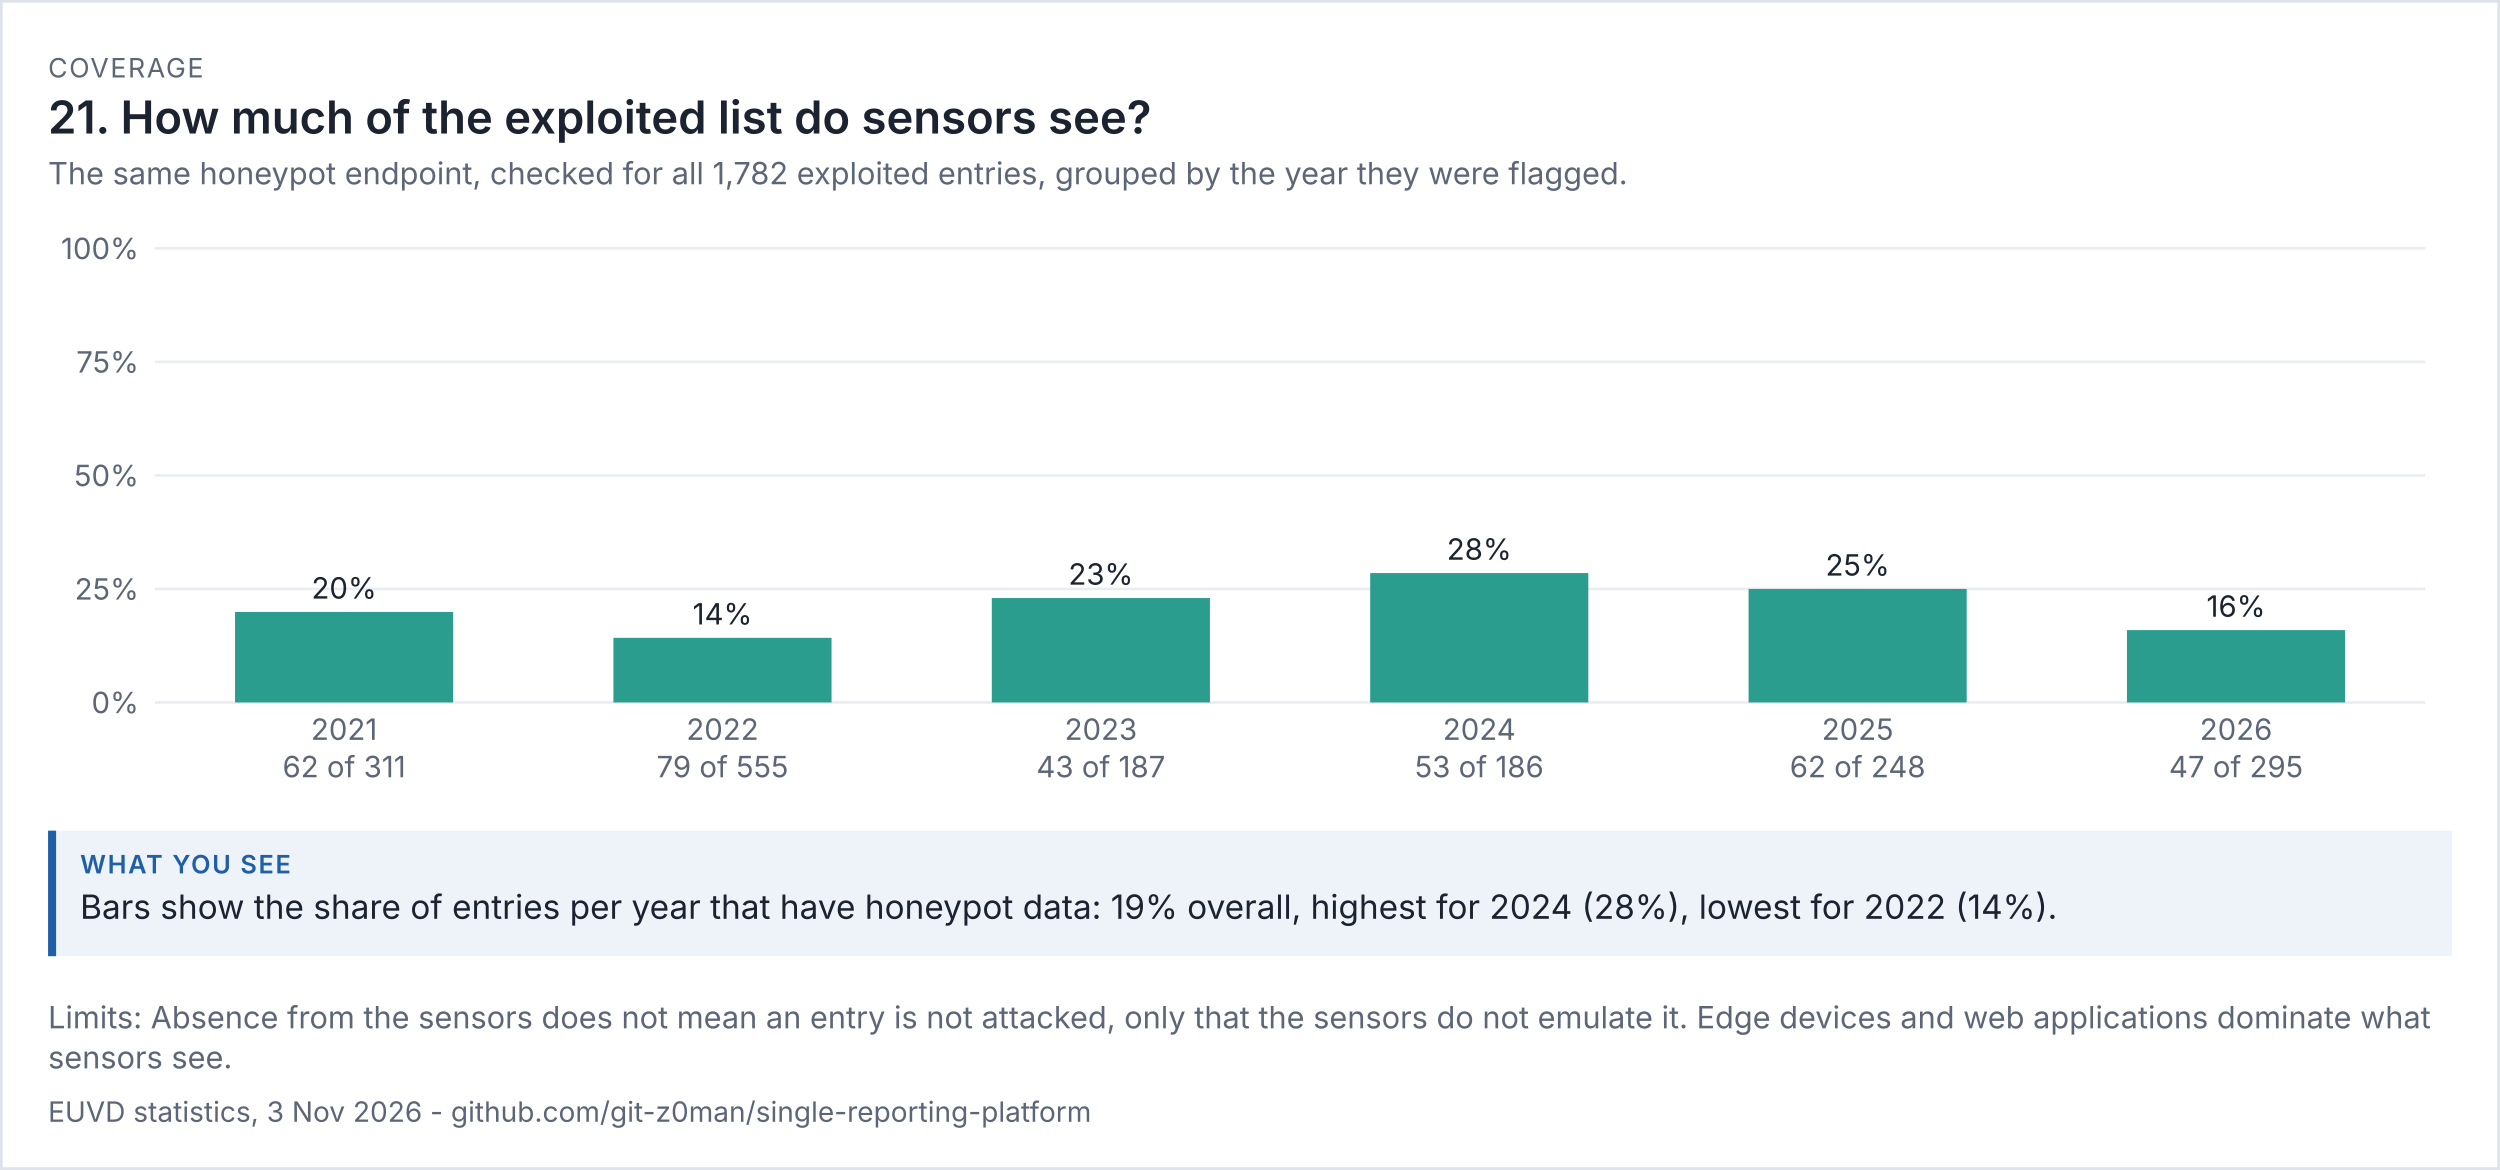
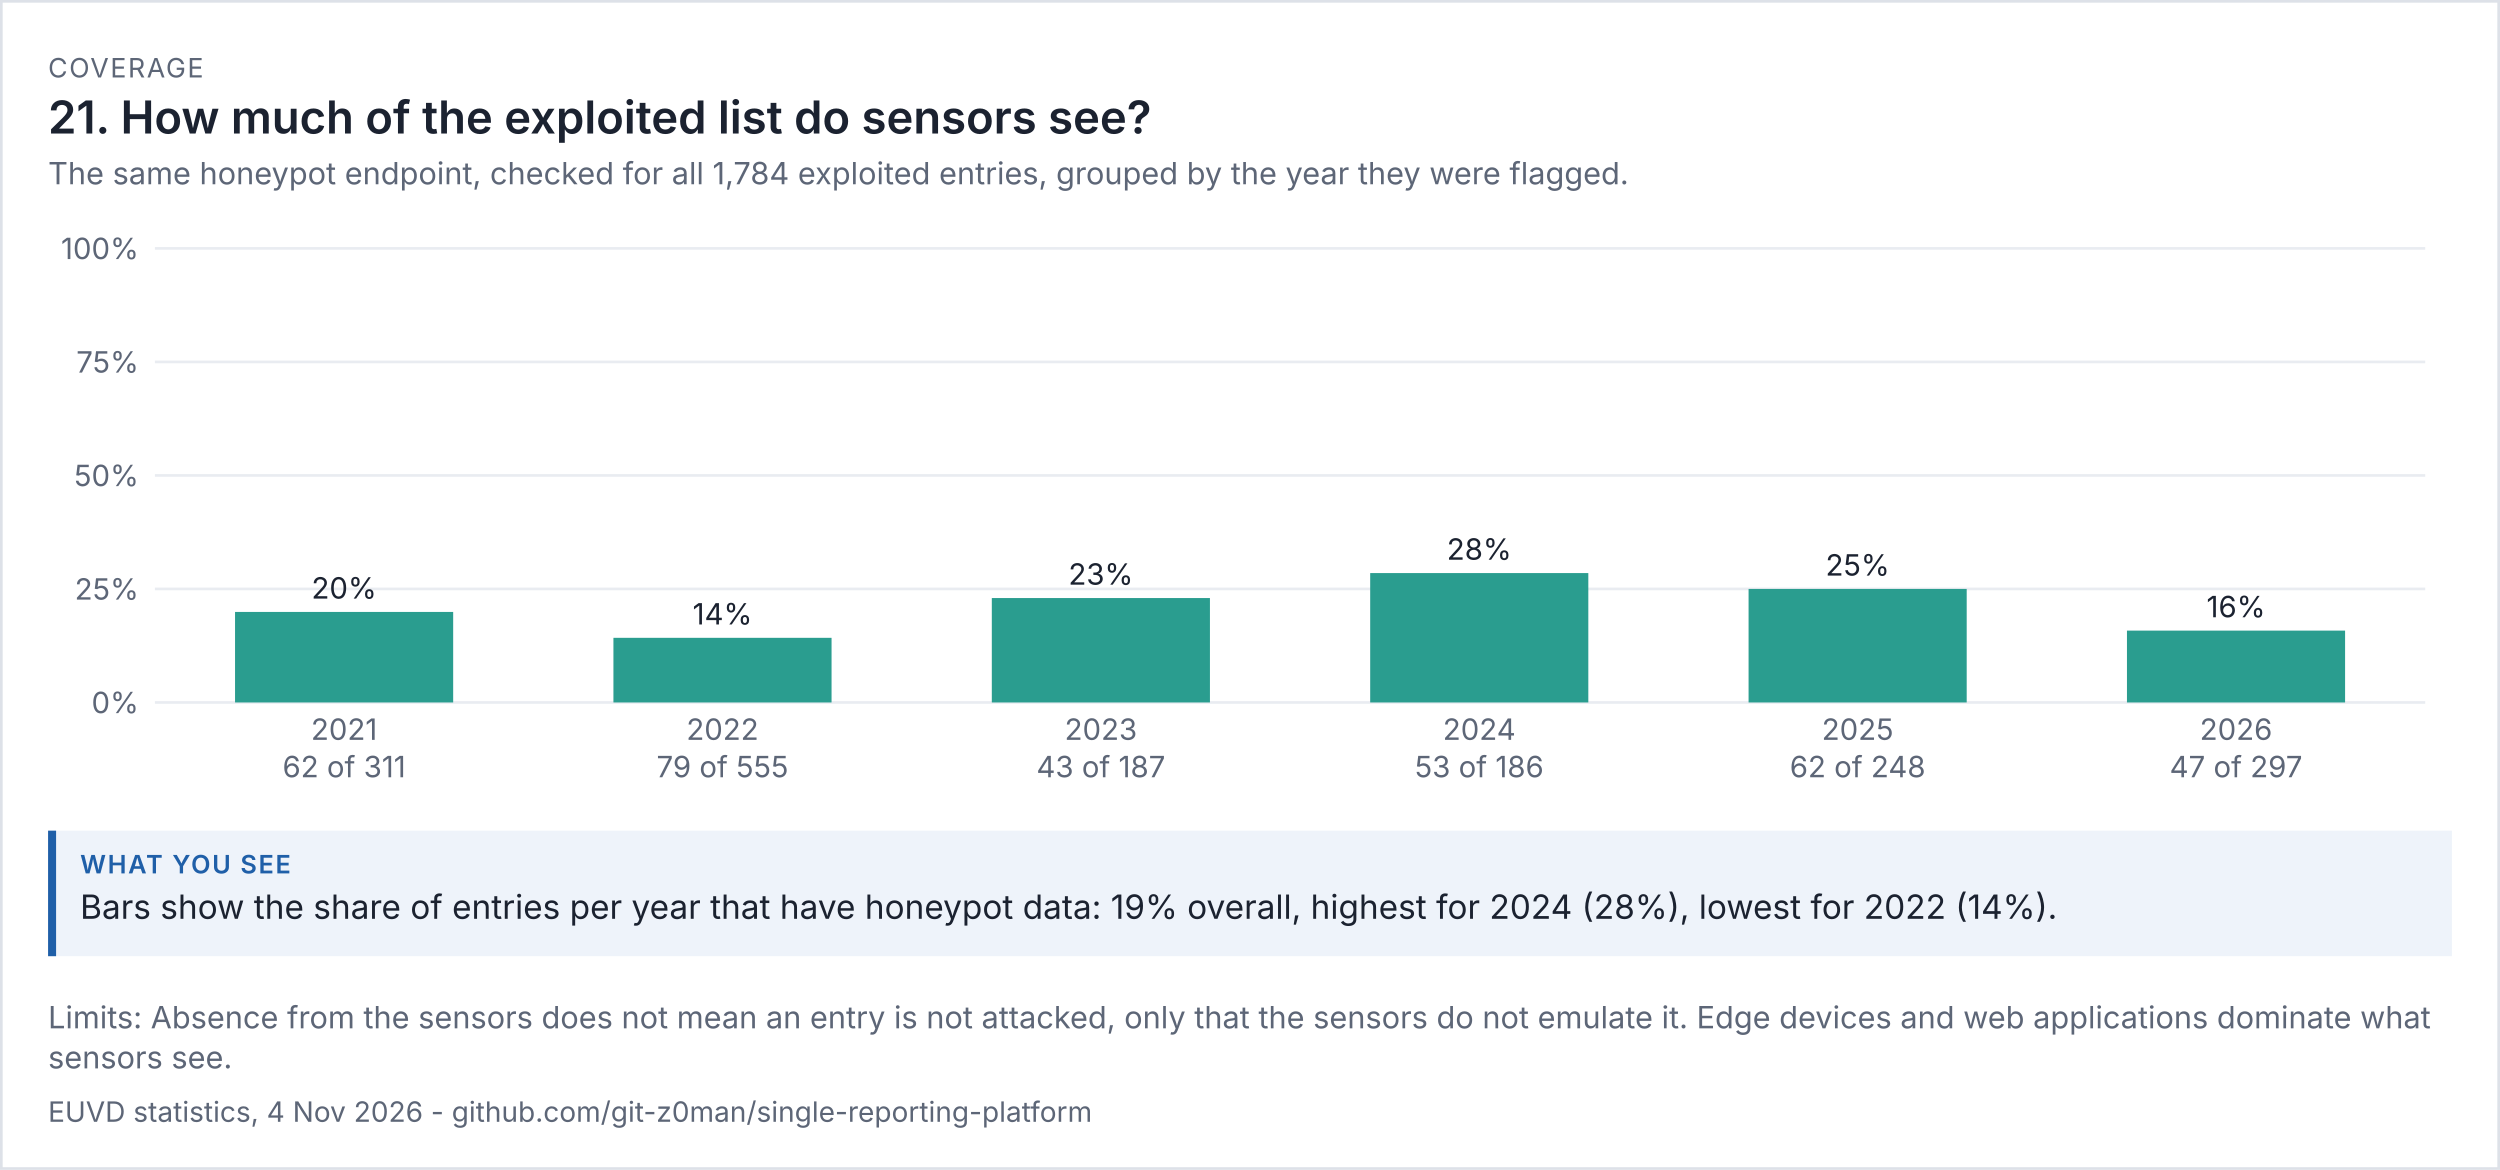
<svg xmlns="http://www.w3.org/2000/svg" viewBox="0 0 936 438" width="936" height="438" font-family="system-ui,-apple-system,'Segoe UI',sans-serif">
  <rect width="100%" height="100%" fill="#ffffff" />
  <rect x="0.5" y="0.5" width="935" height="437" fill="none" stroke="#dde1e8" />
  <text x="18" y="29" font-size="10" letter-spacing="0.6" fill="#5d6677">COVERAGE</text>
  <text x="18" y="50" font-size="17" fill="#1b2230" font-weight="600">21. How much of the exploited list do sensors see?</text>
-   <text x="18" y="69" font-size="11.5" fill="#5d6677">The same honeypot endpoint, checked for all 1,782 exploited entries, grouped by the year they were flagged.</text>
+   <text x="18" y="69" font-size="11.5" fill="#5d6677">The same honeypot endpoint, checked for all 1,784 exploited entries, grouped by the year they were flagged.</text>
  <g transform="translate(18,79) scale(1)" font-size="11">
    <svg viewBox="0 0 900 220" role="img" width="900" height="220">
      <g>
        <line x1="40" x2="890" y1="184" y2="184" stroke="rgb(233, 236, 241)" />
        <text x="34" y="188" text-anchor="end" fill="rgb(93, 102, 119)">0%</text>
        <line x1="40" x2="890" y1="141.5" y2="141.5" stroke="rgb(233, 236, 241)" />
        <text x="34" y="145.5" text-anchor="end" fill="rgb(93, 102, 119)">25%</text>
        <line x1="40" x2="890" y1="99" y2="99" stroke="rgb(233, 236, 241)" />
        <text x="34" y="103" text-anchor="end" fill="rgb(93, 102, 119)">50%</text>
        <line x1="40" x2="890" y1="56.5" y2="56.5" stroke="rgb(233, 236, 241)" />
        <text x="34" y="60.5" text-anchor="end" fill="rgb(93, 102, 119)">75%</text>
        <line x1="40" x2="890" y1="14" y2="14" stroke="rgb(233, 236, 241)" />
        <text x="34" y="18" text-anchor="end" fill="rgb(93, 102, 119)">100%</text>
        <rect x="70" y="150.109" width="81.667" height="33.891" fill="rgb(42, 157, 143)" />
        <text x="110.833" y="145.109" text-anchor="middle" class="t" fill="rgb(27, 34, 48)">20%</text>
        <text x="110.833" y="198" text-anchor="middle" fill="rgb(93, 102, 119)">2021</text>
        <text x="110.833" y="212" text-anchor="middle" fill="rgb(93, 102, 119)">62 of 311</text>
        <rect x="211.667" y="159.802" width="81.667" height="24.198" fill="rgb(42, 157, 143)" />
        <text x="252.5" y="154.802" text-anchor="middle" class="t" fill="rgb(27, 34, 48)">14%</text>
        <text x="252.5" y="198" text-anchor="middle" fill="rgb(93, 102, 119)">2022</text>
        <text x="252.5" y="212" text-anchor="middle" fill="rgb(93, 102, 119)">79 of 555</text>
        <rect x="353.333" y="144.909" width="81.667" height="39.091" fill="rgb(42, 157, 143)" />
        <text x="394.167" y="139.909" text-anchor="middle" class="t" fill="rgb(27, 34, 48)">23%</text>
        <text x="394.167" y="198" text-anchor="middle" fill="rgb(93, 102, 119)">2023</text>
        <text x="394.167" y="212" text-anchor="middle" fill="rgb(93, 102, 119)">43 of 187</text>
        <rect x="495" y="135.559" width="81.667" height="48.441" fill="rgb(42, 157, 143)" />
        <text x="535.833" y="130.559" text-anchor="middle" class="t" fill="rgb(27, 34, 48)">28%</text>
        <text x="535.833" y="198" text-anchor="middle" fill="rgb(93, 102, 119)">2024</text>
        <text x="535.833" y="212" text-anchor="middle" fill="rgb(93, 102, 119)">53 of 186</text>
        <rect x="636.667" y="141.5" width="81.667" height="42.5" fill="rgb(42, 157, 143)" />
        <text x="677.5" y="136.5" text-anchor="middle" class="t" fill="rgb(27, 34, 48)">25%</text>
        <text x="677.5" y="198" text-anchor="middle" fill="rgb(93, 102, 119)">2025</text>
        <text x="677.5" y="212" text-anchor="middle" fill="rgb(93, 102, 119)">62 of 248</text>
-         <rect x="778.333" y="156.915" width="81.667" height="27.085" fill="rgb(42, 157, 143)" />
-         <text x="819.167" y="151.915" text-anchor="middle" class="t" fill="rgb(27, 34, 48)">16%</text>
+         <rect x="778.333" y="157.098" width="81.667" height="26.902" fill="rgb(42, 157, 143)" />
+         <text x="819.167" y="152.098" text-anchor="middle" class="t" fill="rgb(27, 34, 48)">16%</text>
        <text x="819.167" y="198" text-anchor="middle" fill="rgb(93, 102, 119)">2026</text>
-         <text x="819.167" y="212" text-anchor="middle" fill="rgb(93, 102, 119)">47 of 295</text>
+         <text x="819.167" y="212" text-anchor="middle" fill="rgb(93, 102, 119)">47 of 297</text>
      </g>
    </svg>
  </g>
  <rect x="18" y="311" width="900" height="47" fill="#eef3fa" />
  <rect x="18" y="311" width="3" height="47" fill="#1f5fa8" />
  <text x="30" y="327" font-size="9.5" letter-spacing="0.6" font-weight="600" fill="#1f5fa8">WHAT YOU SEE</text>
  <text x="30" y="344" font-size="12.5" fill="#1b2230">Bars show the share of entries per year that have honeypot data: 19% overall, highest for 2024 (28%), lowest for 2022 (14%).</text>
  <text x="18" y="385" font-size="11.5" fill="#5d6677">Limits: Absence from the sensors does not mean an entry is not attacked, only that the sensors do not emulate it. Edge devices and web applications dominate what</text>
  <text x="18" y="400" font-size="11.5" fill="#5d6677">sensors see.</text>
-   <text x="18" y="420" font-size="10.5" fill="#5d6677">EUVD statistics, 3 Nov 2026 - github.com/git-z0man/single-reporting-platform</text>
+   <text x="18" y="420" font-size="10.5" fill="#5d6677">EUVD statistics, 4 Nov 2026 - github.com/git-z0man/single-reporting-platform</text>
</svg>
